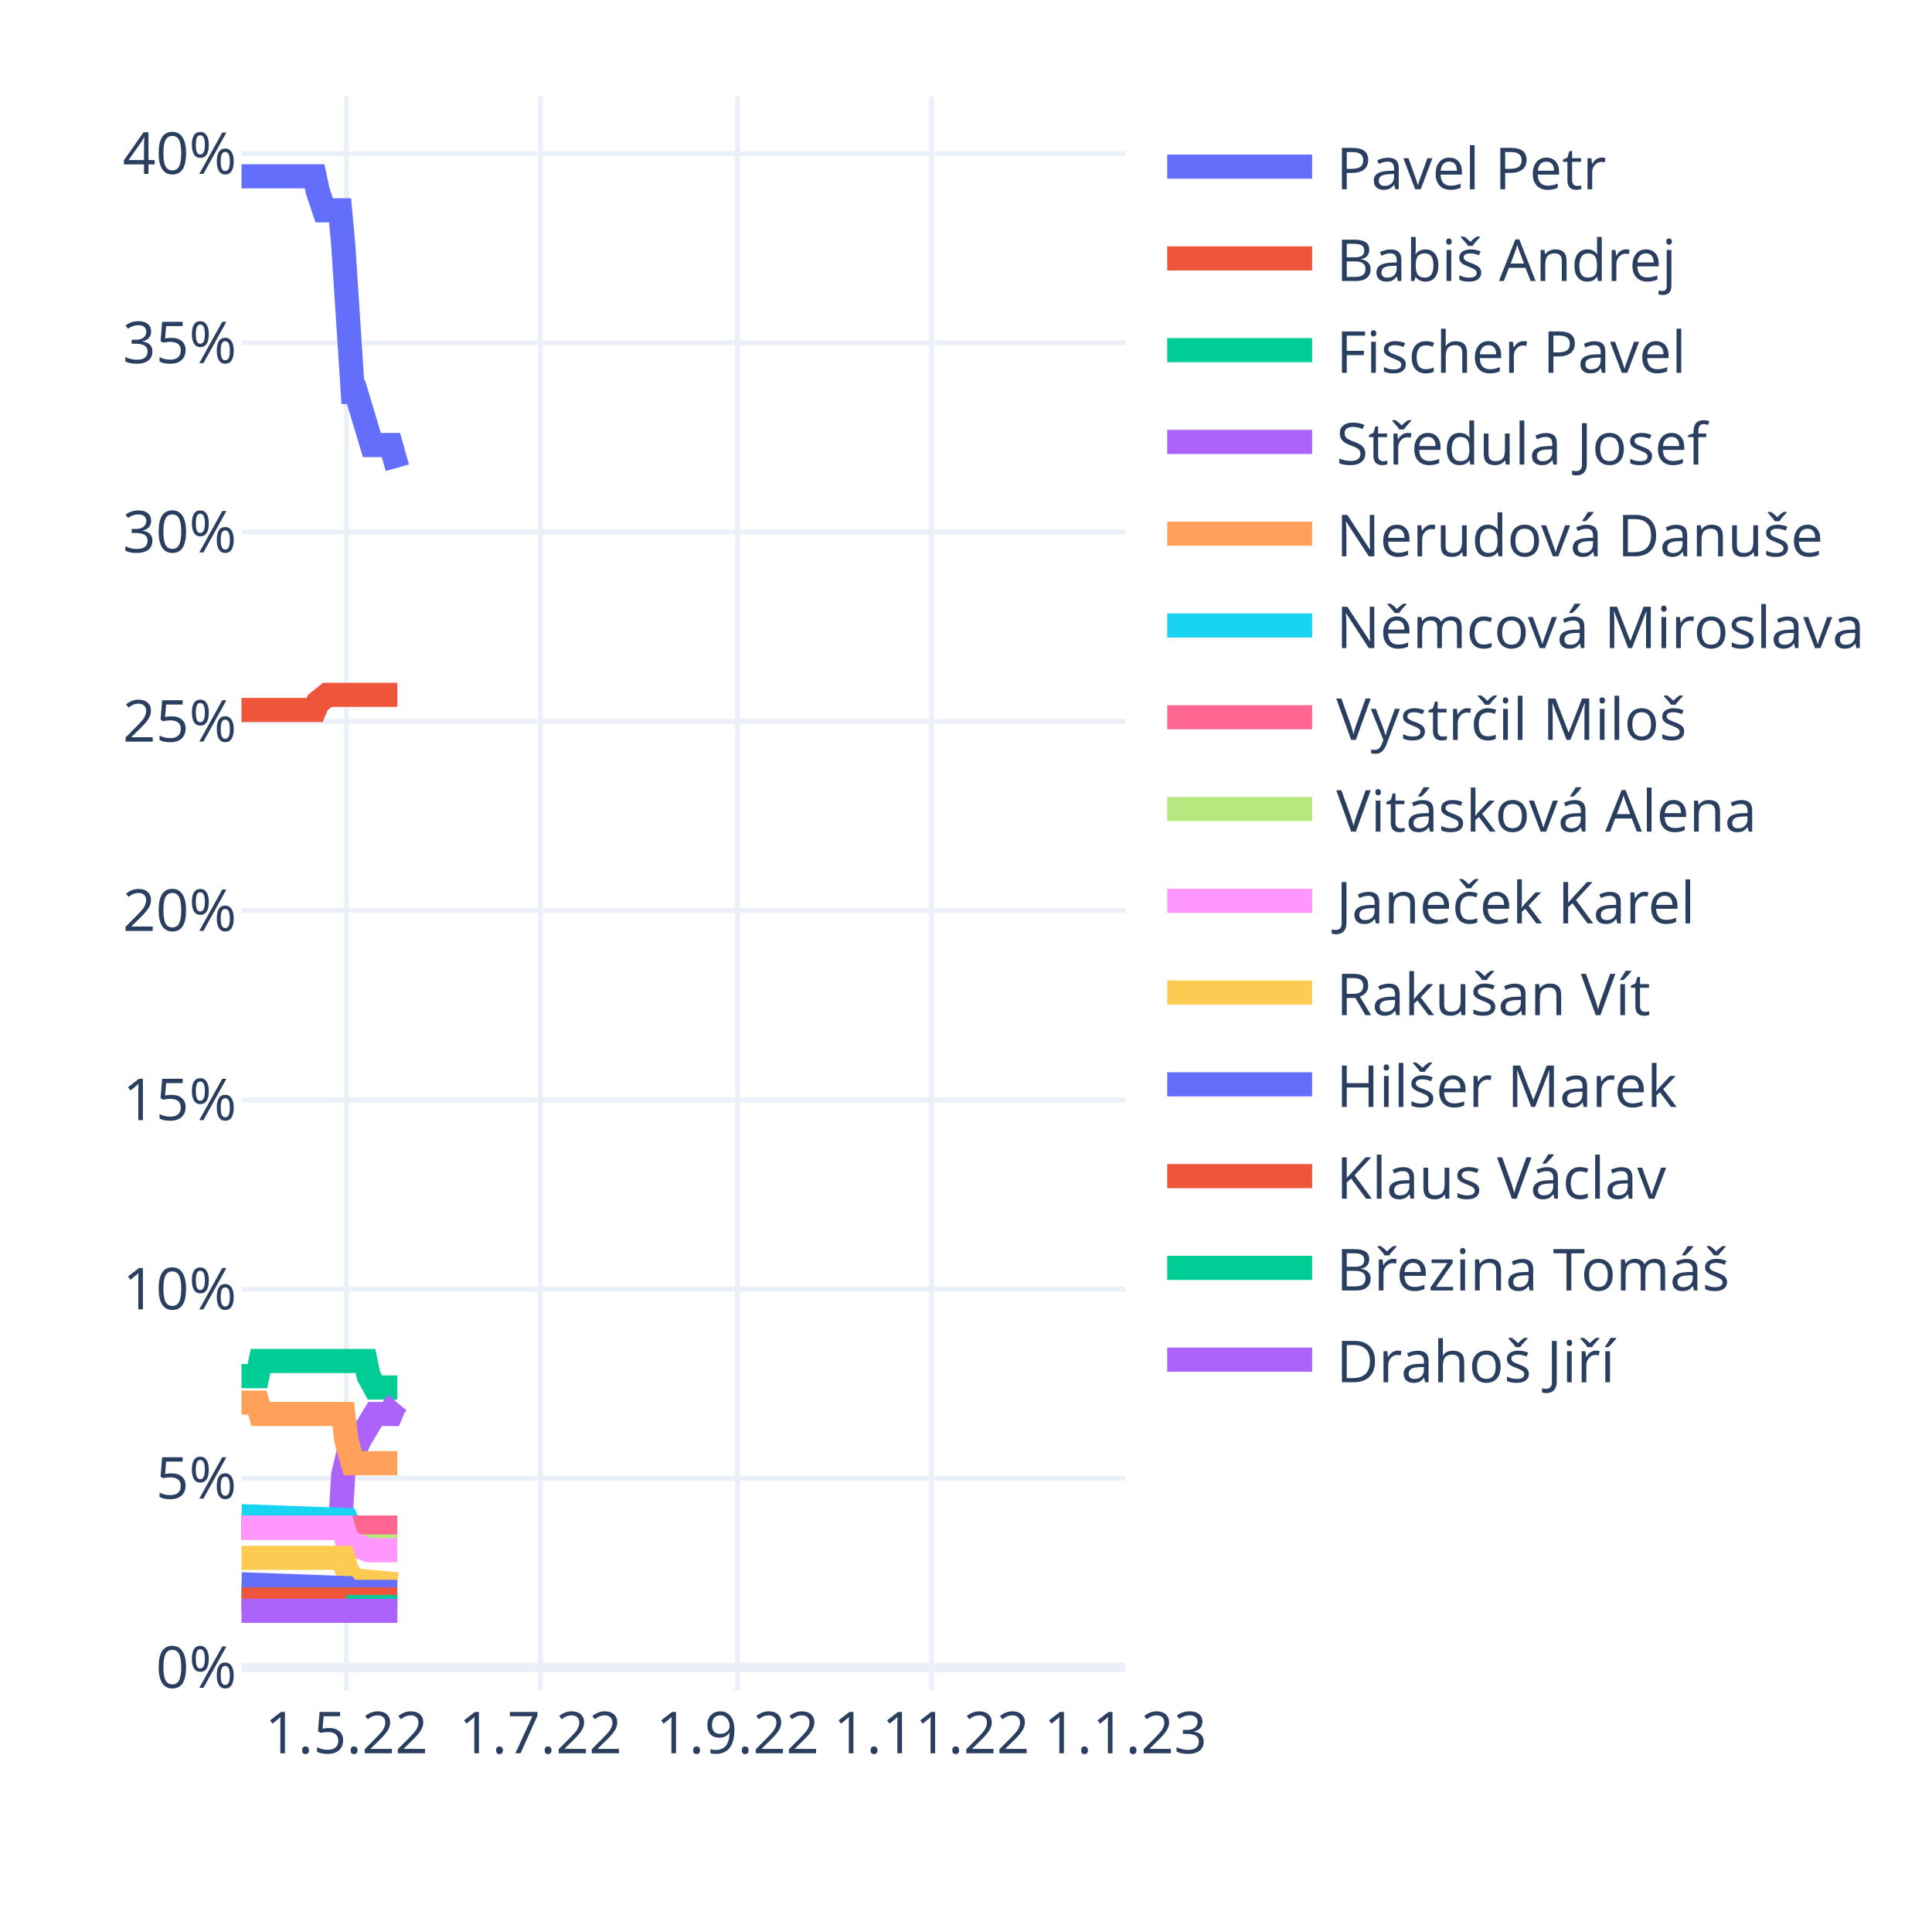
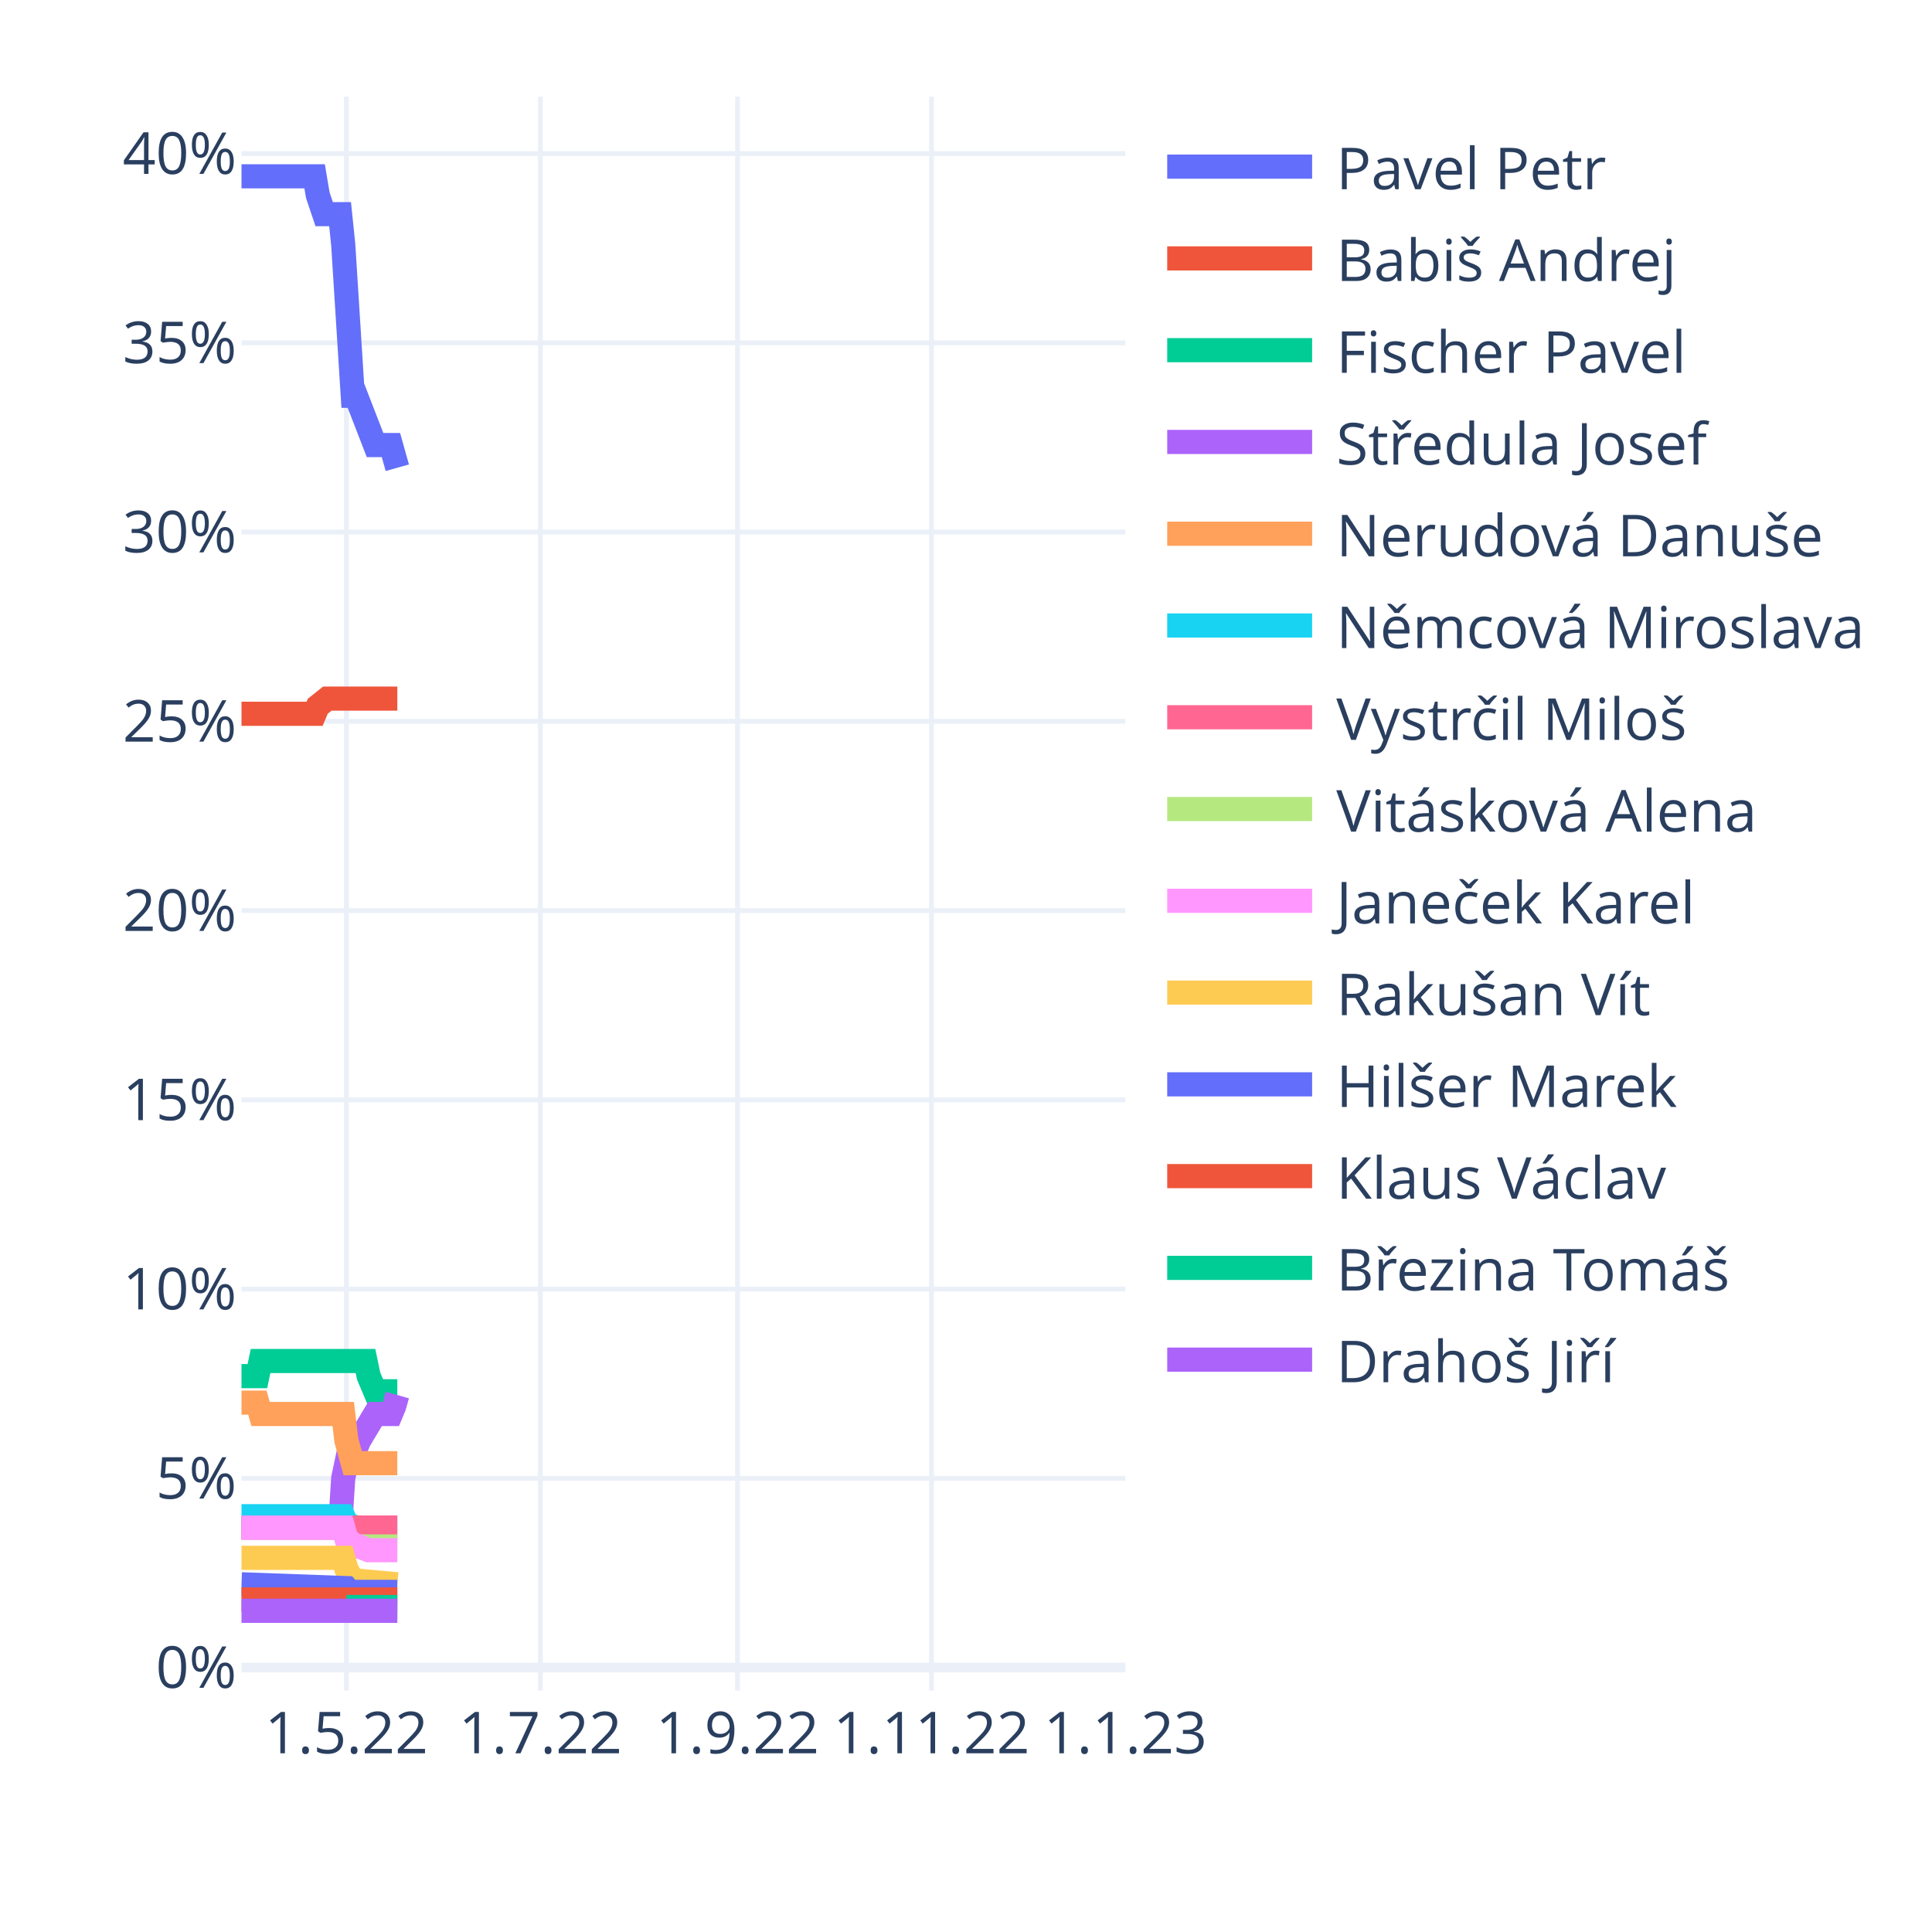
<svg xmlns="http://www.w3.org/2000/svg" class="main-svg" width="400" height="400" style="" viewBox="0 0 400 400">
  <rect x="0" y="0" width="400" height="400" style="fill: rgb(255, 255, 255); fill-opacity: 1;" />
-   <defs id="defs-41a346">
+   <defs id="defs-31422b">
    <g class="clips">
-       <clipPath id="clip41a346xyplot" class="plotclip">
+       <clipPath id="clip31422bxyplot" class="plotclip">
        <rect width="183" height="330" />
      </clipPath>
-       <clipPath class="axesclip" id="clip41a346x">
+       <clipPath class="axesclip" id="clip31422bx">
        <rect x="50" y="0" width="183" height="400" />
      </clipPath>
-       <clipPath class="axesclip" id="clip41a346y">
+       <clipPath class="axesclip" id="clip31422by">
        <rect x="0" y="20" width="400" height="330" />
      </clipPath>
-       <clipPath class="axesclip" id="clip41a346xy">
+       <clipPath class="axesclip" id="clip31422bxy">
        <rect x="50" y="20" width="183" height="330" />
      </clipPath>
    </g>
    <g class="gradients" />
    <g class="patterns" />
  </defs>
  <g class="bglayer" />
  <g class="layer-below">
    <g class="imagelayer" />
    <g class="shapelayer" />
  </g>
  <g class="cartesianlayer">
    <g class="subplot xy">
      <g class="layer-subplot">
        <g class="shapelayer" />
        <g class="imagelayer" />
      </g>
      <g class="minor-gridlayer">
        <g class="x" />
        <g class="y" />
      </g>
      <g class="gridlayer">
        <g class="x">
          <path class="xgrid crisp" transform="translate(71.72,0)" d="M0,20v330" style="stroke: rgb(235, 240, 248); stroke-opacity: 1; stroke-width: 1px;" />
          <path class="xgrid crisp" transform="translate(111.88,0)" d="M0,20v330" style="stroke: rgb(235, 240, 248); stroke-opacity: 1; stroke-width: 1px;" />
          <path class="xgrid crisp" transform="translate(152.69,0)" d="M0,20v330" style="stroke: rgb(235, 240, 248); stroke-opacity: 1; stroke-width: 1px;" />
          <path class="xgrid crisp" transform="translate(192.85,0)" d="M0,20v330" style="stroke: rgb(235, 240, 248); stroke-opacity: 1; stroke-width: 1px;" />
        </g>
        <g class="y">
          <path class="ygrid crisp" transform="translate(0,306.07)" d="M50,0h183" style="stroke: rgb(235, 240, 248); stroke-opacity: 1; stroke-width: 1px;" />
          <path class="ygrid crisp" transform="translate(0,266.89)" d="M50,0h183" style="stroke: rgb(235, 240, 248); stroke-opacity: 1; stroke-width: 1px;" />
          <path class="ygrid crisp" transform="translate(0,227.71)" d="M50,0h183" style="stroke: rgb(235, 240, 248); stroke-opacity: 1; stroke-width: 1px;" />
          <path class="ygrid crisp" transform="translate(0,188.53)" d="M50,0h183" style="stroke: rgb(235, 240, 248); stroke-opacity: 1; stroke-width: 1px;" />
          <path class="ygrid crisp" transform="translate(0,149.34)" d="M50,0h183" style="stroke: rgb(235, 240, 248); stroke-opacity: 1; stroke-width: 1px;" />
          <path class="ygrid crisp" transform="translate(0,110.16)" d="M50,0h183" style="stroke: rgb(235, 240, 248); stroke-opacity: 1; stroke-width: 1px;" />
          <path class="ygrid crisp" transform="translate(0,70.98)" d="M50,0h183" style="stroke: rgb(235, 240, 248); stroke-opacity: 1; stroke-width: 1px;" />
          <path class="ygrid crisp" transform="translate(0,31.8)" d="M50,0h183" style="stroke: rgb(235, 240, 248); stroke-opacity: 1; stroke-width: 1px;" />
        </g>
      </g>
      <g class="zerolinelayer">
        <path class="yzl zl crisp" transform="translate(0,345.25)" d="M50,0h183" style="stroke: rgb(235, 240, 248); stroke-opacity: 1; stroke-width: 2px;" />
      </g>
      <path class="xlines-below" />
      <path class="ylines-below" />
      <g class="overlines-below" />
      <g class="xaxislayer-below" />
      <g class="yaxislayer-below" />
      <g class="overaxes-below" />
-       <g class="plot" transform="translate(50,20)" clip-path="url(#clip41a346xyplot)">
+       <g class="plot" transform="translate(50,20)" clip-path="url(#clip31422bxyplot)">
        <g class="scatterlayer mlayer">
-           <g class="trace scatter trace173ed1" style="stroke-miterlimit: 2; opacity: 1;">
-             <g class="fills" />
-             <g class="errorbars" />
-             <g class="lines">
-               <path class="js-line" d="M0,16.5L15.14,16.5L15.8,19.63L17.12,23.55L17.77,23.55L20.41,23.55L21.06,30.61L23.04,61.17L23.7,61.17L26.99,72.14L27.65,72.14L30.94,72.14L31.6,74.49L32.26,76.84" style="vector-effect: non-scaling-stroke; fill: none; stroke: rgb(99, 110, 250); stroke-opacity: 1; stroke-width: 5px; opacity: 1;" />
-             </g>
-             <g class="points" />
-             <g class="text" />
-           </g>
-           <g class="trace scatter trace6cbb11" style="stroke-miterlimit: 2; opacity: 1;">
-             <g class="fills" />
-             <g class="errorbars" />
-             <g class="lines">
-               <path class="js-line" d="M0,126.99L15.14,126.99L15.8,125.43L17.77,123.86L18.43,123.86L32.26,123.86" style="vector-effect: non-scaling-stroke; fill: none; stroke: rgb(239, 85, 59); stroke-opacity: 1; stroke-width: 5px; opacity: 1;" />
-             </g>
-             <g class="points" />
-             <g class="text" />
-           </g>
-           <g class="trace scatter trace3b767a" style="stroke-miterlimit: 2; opacity: 1;">
-             <g class="fills" />
-             <g class="errorbars" />
-             <g class="lines">
-               <path class="js-line" d="M0,264.91L3.29,264.91L3.95,261.78L25.67,261.78L26.33,264.91L27.65,267.27L28.31,267.27L32.26,267.27" style="vector-effect: non-scaling-stroke; fill: none; stroke: rgb(0, 204, 150); stroke-opacity: 1; stroke-width: 5px; opacity: 1;" />
-             </g>
-             <g class="points" />
-             <g class="text" />
-           </g>
-           <g class="trace scatter trace0fc7ab" style="stroke-miterlimit: 2; opacity: 1;">
-             <g class="fills" />
-             <g class="errorbars" />
-             <g class="lines">
-               <path class="js-line" d="M0,296.26L20.41,296.26L21.06,285.29L22.38,279.8L23.04,279.8L23.7,279.8L24.36,278.24L27.65,272.75L28.31,272.75L30.94,272.75L31.6,271.18L32.26,270.4" style="vector-effect: non-scaling-stroke; fill: none; stroke: rgb(171, 99, 250); stroke-opacity: 1; stroke-width: 5px; opacity: 1;" />
-             </g>
-             <g class="points" />
-             <g class="text" />
-           </g>
-           <g class="trace scatter traced48179" style="stroke-miterlimit: 2; opacity: 1;">
+           <g class="trace scatter trace4aba0b" style="stroke-miterlimit: 2; opacity: 1;">
+             <g class="fills" />
+             <g class="errorbars" />
+             <g class="lines">
+               <path class="js-line" d="M0,16.5L15.14,16.5L15.8,20.42L17.12,24.34L17.77,24.34L20.41,24.34L21.06,30.61L23.04,61.95L23.7,61.95L27.65,72.14L28.31,72.14L30.94,72.14L31.6,74.49L32.26,76.84" style="vector-effect: non-scaling-stroke; fill: none; stroke: rgb(99, 110, 250); stroke-opacity: 1; stroke-width: 5px; opacity: 1;" />
+             </g>
+             <g class="points" />
+             <g class="text" />
+           </g>
+           <g class="trace scatter traceee18f1" style="stroke-miterlimit: 2; opacity: 1;">
+             <g class="fills" />
+             <g class="errorbars" />
+             <g class="lines">
+               <path class="js-line" d="M0,127.78L15.14,127.78L15.8,126.21L17.77,124.64L18.43,124.64L32.26,124.64" style="vector-effect: non-scaling-stroke; fill: none; stroke: rgb(239, 85, 59); stroke-opacity: 1; stroke-width: 5px; opacity: 1;" />
+             </g>
+             <g class="points" />
+             <g class="text" />
+           </g>
+           <g class="trace scatter trace6edd45" style="stroke-miterlimit: 2; opacity: 1;">
+             <g class="fills" />
+             <g class="errorbars" />
+             <g class="lines">
+               <path class="js-line" d="M0,264.91L3.29,264.91L3.95,261.78L25.67,261.78L26.33,264.91L27.65,268.05L28.31,268.05L32.26,268.05" style="vector-effect: non-scaling-stroke; fill: none; stroke: rgb(0, 204, 150); stroke-opacity: 1; stroke-width: 5px; opacity: 1;" />
+             </g>
+             <g class="points" />
+             <g class="text" />
+           </g>
+           <g class="trace scatter trace183dd2" style="stroke-miterlimit: 2; opacity: 1;">
+             <g class="fills" />
+             <g class="errorbars" />
+             <g class="lines">
+               <path class="js-line" d="M0,296.26L20.41,296.26L21.06,286.07L22.38,279.8L23.04,279.8L23.7,279.8L24.36,278.24L27.65,272.75L28.31,272.75L30.94,272.75L31.6,271.18L32.26,268.83" style="vector-effect: non-scaling-stroke; fill: none; stroke: rgb(171, 99, 250); stroke-opacity: 1; stroke-width: 5px; opacity: 1;" />
+             </g>
+             <g class="points" />
+             <g class="text" />
+           </g>
+           <g class="trace scatter tracee5e9f4" style="stroke-miterlimit: 2; opacity: 1;">
            <g class="fills" />
            <g class="errorbars" />
            <g class="lines">
              <path class="js-line" d="M0,270.4L3.29,270.4L3.95,272.75L21.06,272.75L21.72,278.24L23.04,282.94L23.7,282.94L32.26,282.94" style="vector-effect: non-scaling-stroke; fill: none; stroke: rgb(255, 161, 90); stroke-opacity: 1; stroke-width: 5px; opacity: 1;" />
            </g>
            <g class="points" />
            <g class="text" />
          </g>
-           <g class="trace scatter trace6a0ce0" style="stroke-miterlimit: 2; opacity: 1;">
-             <g class="fills" />
-             <g class="errorbars" />
-             <g class="lines">
-               <path class="js-line" d="M0,293.91L21.72,294.69L22.38,296.26L32.26,296.26" style="vector-effect: non-scaling-stroke; fill: none; stroke: rgb(25, 211, 243); stroke-opacity: 1; stroke-width: 5px; opacity: 1;" />
-             </g>
-             <g class="points" />
-             <g class="text" />
-           </g>
-           <g class="trace scatter tracef40b7b" style="stroke-miterlimit: 2; opacity: 1;">
+           <g class="trace scatter tracecc5156" style="stroke-miterlimit: 2; opacity: 1;">
+             <g class="fills" />
+             <g class="errorbars" />
+             <g class="lines">
+               <path class="js-line" d="M0,293.91L21.06,293.91L21.72,295.48L23.7,296.26L24.36,296.26L32.26,296.26" style="vector-effect: non-scaling-stroke; fill: none; stroke: rgb(25, 211, 243); stroke-opacity: 1; stroke-width: 5px; opacity: 1;" />
+             </g>
+             <g class="points" />
+             <g class="text" />
+           </g>
+           <g class="trace scatter trace46009b" style="stroke-miterlimit: 2; opacity: 1;">
            <g class="fills" />
            <g class="errorbars" />
            <g class="lines">
              <path class="js-line" d="M0,296.26L32.26,296.26" style="vector-effect: non-scaling-stroke; fill: none; stroke: rgb(255, 102, 146); stroke-opacity: 1; stroke-width: 5px; opacity: 1;" />
            </g>
            <g class="points" />
            <g class="text" />
          </g>
-           <g class="trace scatter trace6781a4" style="stroke-miterlimit: 2; opacity: 1;">
+           <g class="trace scatter trace970b59" style="stroke-miterlimit: 2; opacity: 1;">
            <g class="fills" />
            <g class="errorbars" />
            <g class="lines">
              <path class="js-line" d="M21.72,300.18L32.26,300.18" style="vector-effect: non-scaling-stroke; fill: none; stroke: rgb(182, 232, 128); stroke-opacity: 1; stroke-width: 5px; opacity: 1;" />
            </g>
            <g class="points" />
            <g class="text" />
          </g>
-           <g class="trace scatter traceeb1aed" style="stroke-miterlimit: 2; opacity: 1;">
+           <g class="trace scatter trace7eff57" style="stroke-miterlimit: 2; opacity: 1;">
            <g class="fills" />
            <g class="errorbars" />
            <g class="lines">
              <path class="js-line" d="M0,296.26L21.06,296.26L21.72,298.61L23.7,300.18L24.36,300.18L26.33,300.96L26.99,300.96L32.26,300.96" style="vector-effect: non-scaling-stroke; fill: none; stroke: rgb(255, 151, 255); stroke-opacity: 1; stroke-width: 5px; opacity: 1;" />
            </g>
            <g class="points" />
            <g class="text" />
          </g>
-           <g class="trace scatter trace695ca6" style="stroke-miterlimit: 2; opacity: 1;">
+           <g class="trace scatter trace552bc0" style="stroke-miterlimit: 2; opacity: 1;">
            <g class="fills" />
            <g class="errorbars" />
            <g class="lines">
              <path class="js-line" d="M0,302.53L21.06,302.53L21.72,304.88L23.04,307.23L23.7,307.23L32.26,308.01" style="vector-effect: non-scaling-stroke; fill: none; stroke: rgb(254, 203, 82); stroke-opacity: 1; stroke-width: 5px; opacity: 1;" />
            </g>
            <g class="points" />
            <g class="text" />
          </g>
-           <g class="trace scatter trace989369" style="stroke-miterlimit: 2; opacity: 1;">
+           <g class="trace scatter tracefd5e99" style="stroke-miterlimit: 2; opacity: 1;">
            <g class="fills" />
            <g class="errorbars" />
            <g class="lines">
              <path class="js-line" d="M0,308.01L21.72,308.8L22.38,309.58L32.26,309.58" style="vector-effect: non-scaling-stroke; fill: none; stroke: rgb(99, 110, 250); stroke-opacity: 1; stroke-width: 5px; opacity: 1;" />
            </g>
            <g class="points" />
            <g class="text" />
          </g>
-           <g class="trace scatter traceda2dc3" style="stroke-miterlimit: 2; opacity: 1;">
+           <g class="trace scatter trace9f748c" style="stroke-miterlimit: 2; opacity: 1;">
            <g class="fills" />
            <g class="errorbars" />
            <g class="lines">
              <path class="js-line" d="M0,311.15L32.26,311.15" style="vector-effect: non-scaling-stroke; fill: none; stroke: rgb(239, 85, 59); stroke-opacity: 1; stroke-width: 5px; opacity: 1;" />
            </g>
            <g class="points" />
            <g class="text" />
          </g>
-           <g class="trace scatter trace44fa4e" style="stroke-miterlimit: 2; opacity: 1;">
+           <g class="trace scatter traceda8c8d" style="stroke-miterlimit: 2; opacity: 1;">
            <g class="fills" />
            <g class="errorbars" />
            <g class="lines">
              <path class="js-line" d="M21.72,312.72L32.26,312.72" style="vector-effect: non-scaling-stroke; fill: none; stroke: rgb(0, 204, 150); stroke-opacity: 1; stroke-width: 5px; opacity: 1;" />
            </g>
            <g class="points" />
            <g class="text" />
          </g>
-           <g class="trace scatter traceadb34d" style="stroke-miterlimit: 2; opacity: 1;">
+           <g class="trace scatter trace2ad100" style="stroke-miterlimit: 2; opacity: 1;">
            <g class="fills" />
            <g class="errorbars" />
            <g class="lines">
              <path class="js-line" d="M0,313.5L32.26,313.5" style="vector-effect: non-scaling-stroke; fill: none; stroke: rgb(171, 99, 250); stroke-opacity: 1; stroke-width: 5px; opacity: 1;" />
            </g>
            <g class="points" />
            <g class="text" />
          </g>
        </g>
      </g>
      <g class="overplot" />
      <path class="xlines-above crisp" d="M0,0" style="fill: none;" />
      <path class="ylines-above crisp" d="M0,0" style="fill: none;" />
      <g class="overlines-above" />
      <g class="xaxislayer-above">
        <g class="xtick">
          <text text-anchor="middle" x="0" y="363" transform="translate(71.72,0)" style="font-family: 'Open Sans', verdana, arial, sans-serif; font-size: 12px; fill: rgb(42, 63, 95); fill-opacity: 1; white-space: pre; opacity: 1;">1.5.22</text>
        </g>
        <g class="xtick">
          <text text-anchor="middle" x="0" y="363" style="font-family: 'Open Sans', verdana, arial, sans-serif; font-size: 12px; fill: rgb(42, 63, 95); fill-opacity: 1; white-space: pre; opacity: 1;" transform="translate(111.88,0)">1.7.22</text>
        </g>
        <g class="xtick">
          <text text-anchor="middle" x="0" y="363" style="font-family: 'Open Sans', verdana, arial, sans-serif; font-size: 12px; fill: rgb(42, 63, 95); fill-opacity: 1; white-space: pre; opacity: 1;" transform="translate(152.69,0)">1.9.22</text>
        </g>
        <g class="xtick">
          <text text-anchor="middle" x="0" y="363" style="font-family: 'Open Sans', verdana, arial, sans-serif; font-size: 12px; fill: rgb(42, 63, 95); fill-opacity: 1; white-space: pre; opacity: 1;" transform="translate(192.85,0)">1.11.22</text>
        </g>
        <g class="xtick">
          <text text-anchor="middle" x="0" y="363" style="font-family: 'Open Sans', verdana, arial, sans-serif; font-size: 12px; fill: rgb(42, 63, 95); fill-opacity: 1; white-space: pre; opacity: 1;" transform="translate(233,0)">1.1.23</text>
        </g>
      </g>
      <g class="yaxislayer-above">
        <g class="ytick">
          <text text-anchor="end" x="49" y="4.2" transform="translate(0,345.25)" style="font-family: 'Open Sans', verdana, arial, sans-serif; font-size: 12px; fill: rgb(42, 63, 95); fill-opacity: 1; white-space: pre; opacity: 1;">0%</text>
        </g>
        <g class="ytick">
          <text text-anchor="end" x="49" y="4.2" style="font-family: 'Open Sans', verdana, arial, sans-serif; font-size: 12px; fill: rgb(42, 63, 95); fill-opacity: 1; white-space: pre; opacity: 1;" transform="translate(0,306.07)">5%</text>
        </g>
        <g class="ytick">
          <text text-anchor="end" x="49" y="4.2" style="font-family: 'Open Sans', verdana, arial, sans-serif; font-size: 12px; fill: rgb(42, 63, 95); fill-opacity: 1; white-space: pre; opacity: 1;" transform="translate(0,266.89)">10%</text>
        </g>
        <g class="ytick">
          <text text-anchor="end" x="49" y="4.2" style="font-family: 'Open Sans', verdana, arial, sans-serif; font-size: 12px; fill: rgb(42, 63, 95); fill-opacity: 1; white-space: pre; opacity: 1;" transform="translate(0,227.71)">15%</text>
        </g>
        <g class="ytick">
          <text text-anchor="end" x="49" y="4.2" style="font-family: 'Open Sans', verdana, arial, sans-serif; font-size: 12px; fill: rgb(42, 63, 95); fill-opacity: 1; white-space: pre; opacity: 1;" transform="translate(0,188.53)">20%</text>
        </g>
        <g class="ytick">
          <text text-anchor="end" x="49" y="4.2" style="font-family: 'Open Sans', verdana, arial, sans-serif; font-size: 12px; fill: rgb(42, 63, 95); fill-opacity: 1; white-space: pre; opacity: 1;" transform="translate(0,149.34)">25%</text>
        </g>
        <g class="ytick">
          <text text-anchor="end" x="49" y="4.2" style="font-family: 'Open Sans', verdana, arial, sans-serif; font-size: 12px; fill: rgb(42, 63, 95); fill-opacity: 1; white-space: pre; opacity: 1;" transform="translate(0,110.16)">30%</text>
        </g>
        <g class="ytick">
          <text text-anchor="end" x="49" y="4.2" style="font-family: 'Open Sans', verdana, arial, sans-serif; font-size: 12px; fill: rgb(42, 63, 95); fill-opacity: 1; white-space: pre; opacity: 1;" transform="translate(0,70.98)">35%</text>
        </g>
        <g class="ytick">
          <text text-anchor="end" x="49" y="4.2" style="font-family: 'Open Sans', verdana, arial, sans-serif; font-size: 12px; fill: rgb(42, 63, 95); fill-opacity: 1; white-space: pre; opacity: 1;" transform="translate(0,31.8)">40%</text>
        </g>
      </g>
      <g class="overaxes-above" />
    </g>
  </g>
  <g class="polarlayer" />
  <g class="smithlayer" />
  <g class="ternarylayer" />
  <g class="geolayer" />
  <g class="funnelarealayer" />
  <g class="pielayer" />
  <g class="iciclelayer" />
  <g class="treemaplayer" />
  <g class="sunburstlayer" />
  <g class="glimages" />
-   <defs id="topdefs-41a346">
+   <defs id="topdefs-31422b">
    <g class="clips" />
-     <clipPath id="legend41a346">
+     <clipPath id="legend31422b">
      <rect width="151" height="276" x="0" y="0" />
    </clipPath>
  </defs>
  <g class="layer-above">
    <g class="imagelayer" />
    <g class="shapelayer" />
  </g>
  <g class="infolayer">
    <g class="legend" pointer-events="all" transform="translate(236.66,20)">
      <rect class="bg" shape-rendering="crispEdges" width="151" height="276" x="0" y="0" style="stroke: rgb(68, 68, 68); stroke-opacity: 1; fill: rgb(255, 255, 255); fill-opacity: 1; stroke-width: 0px;" />
-       <g class="scrollbox" transform="" clip-path="url(#legend41a346)">
+       <g class="scrollbox" transform="" clip-path="url(#legend31422b)">
        <g class="groups">
          <g class="traces" transform="translate(0,14.5)" style="opacity: 1;">
            <text class="legendtext" text-anchor="start" x="40" y="4.68" style="font-family: 'Open Sans', verdana, arial, sans-serif; font-size: 12px; fill: rgb(42, 63, 95); fill-opacity: 1; white-space: pre;">Pavel Petr</text>
            <g class="layers" style="opacity: 1;">
              <g class="legendfill" />
              <g class="legendlines">
                <path class="js-line" d="M5,0h30" style="fill: none; stroke: rgb(99, 110, 250); stroke-opacity: 1; stroke-width: 5px;" />
              </g>
              <g class="legendsymbols">
                <g class="legendpoints" />
              </g>
            </g>
            <rect class="legendtoggle" x="0" y="-9.5" width="145.703" height="19" style="fill: rgb(0, 0, 0); fill-opacity: 0;" />
          </g>
          <g class="traces" transform="translate(0,33.5)" style="opacity: 1;">
            <text class="legendtext" text-anchor="start" x="40" y="4.68" style="font-family: 'Open Sans', verdana, arial, sans-serif; font-size: 12px; fill: rgb(42, 63, 95); fill-opacity: 1; white-space: pre;">Babiš Andrej</text>
            <g class="layers" style="opacity: 1;">
              <g class="legendfill" />
              <g class="legendlines">
                <path class="js-line" d="M5,0h30" style="fill: none; stroke: rgb(239, 85, 59); stroke-opacity: 1; stroke-width: 5px;" />
              </g>
              <g class="legendsymbols">
                <g class="legendpoints" />
              </g>
            </g>
            <rect class="legendtoggle" x="0" y="-9.5" width="145.703" height="19" style="fill: rgb(0, 0, 0); fill-opacity: 0;" />
          </g>
          <g class="traces" transform="translate(0,52.5)" style="opacity: 1;">
            <text class="legendtext" text-anchor="start" x="40" y="4.68" style="font-family: 'Open Sans', verdana, arial, sans-serif; font-size: 12px; fill: rgb(42, 63, 95); fill-opacity: 1; white-space: pre;">Fischer Pavel</text>
            <g class="layers" style="opacity: 1;">
              <g class="legendfill" />
              <g class="legendlines">
                <path class="js-line" d="M5,0h30" style="fill: none; stroke: rgb(0, 204, 150); stroke-opacity: 1; stroke-width: 5px;" />
              </g>
              <g class="legendsymbols">
                <g class="legendpoints" />
              </g>
            </g>
            <rect class="legendtoggle" x="0" y="-9.5" width="145.703" height="19" style="fill: rgb(0, 0, 0); fill-opacity: 0;" />
          </g>
          <g class="traces" transform="translate(0,71.5)" style="opacity: 1;">
            <text class="legendtext" text-anchor="start" x="40" y="4.68" style="font-family: 'Open Sans', verdana, arial, sans-serif; font-size: 12px; fill: rgb(42, 63, 95); fill-opacity: 1; white-space: pre;">Středula Josef</text>
            <g class="layers" style="opacity: 1;">
              <g class="legendfill" />
              <g class="legendlines">
                <path class="js-line" d="M5,0h30" style="fill: none; stroke: rgb(171, 99, 250); stroke-opacity: 1; stroke-width: 5px;" />
              </g>
              <g class="legendsymbols">
                <g class="legendpoints" />
              </g>
            </g>
            <rect class="legendtoggle" x="0" y="-9.5" width="145.703" height="19" style="fill: rgb(0, 0, 0); fill-opacity: 0;" />
          </g>
          <g class="traces" transform="translate(0,90.5)" style="opacity: 1;">
            <text class="legendtext" text-anchor="start" x="40" y="4.68" style="font-family: 'Open Sans', verdana, arial, sans-serif; font-size: 12px; fill: rgb(42, 63, 95); fill-opacity: 1; white-space: pre;">Nerudová Danuše</text>
            <g class="layers" style="opacity: 1;">
              <g class="legendfill" />
              <g class="legendlines">
                <path class="js-line" d="M5,0h30" style="fill: none; stroke: rgb(255, 161, 90); stroke-opacity: 1; stroke-width: 5px;" />
              </g>
              <g class="legendsymbols">
                <g class="legendpoints" />
              </g>
            </g>
            <rect class="legendtoggle" x="0" y="-9.5" width="145.703" height="19" style="fill: rgb(0, 0, 0); fill-opacity: 0;" />
          </g>
          <g class="traces" transform="translate(0,109.5)" style="opacity: 1;">
            <text class="legendtext" text-anchor="start" x="40" y="4.68" style="font-family: 'Open Sans', verdana, arial, sans-serif; font-size: 12px; fill: rgb(42, 63, 95); fill-opacity: 1; white-space: pre;">Němcová Miroslava</text>
            <g class="layers" style="opacity: 1;">
              <g class="legendfill" />
              <g class="legendlines">
                <path class="js-line" d="M5,0h30" style="fill: none; stroke: rgb(25, 211, 243); stroke-opacity: 1; stroke-width: 5px;" />
              </g>
              <g class="legendsymbols">
                <g class="legendpoints" />
              </g>
            </g>
            <rect class="legendtoggle" x="0" y="-9.5" width="145.703" height="19" style="fill: rgb(0, 0, 0); fill-opacity: 0;" />
          </g>
          <g class="traces" transform="translate(0,128.5)" style="opacity: 1;">
            <text class="legendtext" text-anchor="start" x="40" y="4.68" style="font-family: 'Open Sans', verdana, arial, sans-serif; font-size: 12px; fill: rgb(42, 63, 95); fill-opacity: 1; white-space: pre;">Vystrčil Miloš</text>
            <g class="layers" style="opacity: 1;">
              <g class="legendfill" />
              <g class="legendlines">
                <path class="js-line" d="M5,0h30" style="fill: none; stroke: rgb(255, 102, 146); stroke-opacity: 1; stroke-width: 5px;" />
              </g>
              <g class="legendsymbols">
                <g class="legendpoints" />
              </g>
            </g>
            <rect class="legendtoggle" x="0" y="-9.5" width="145.703" height="19" style="fill: rgb(0, 0, 0); fill-opacity: 0;" />
          </g>
          <g class="traces" transform="translate(0,147.5)" style="opacity: 1;">
            <text class="legendtext" text-anchor="start" x="40" y="4.68" style="font-family: 'Open Sans', verdana, arial, sans-serif; font-size: 12px; fill: rgb(42, 63, 95); fill-opacity: 1; white-space: pre;">Vitásková Alena</text>
            <g class="layers" style="opacity: 1;">
              <g class="legendfill" />
              <g class="legendlines">
                <path class="js-line" d="M5,0h30" style="fill: none; stroke: rgb(182, 232, 128); stroke-opacity: 1; stroke-width: 5px;" />
              </g>
              <g class="legendsymbols">
                <g class="legendpoints" />
              </g>
            </g>
            <rect class="legendtoggle" x="0" y="-9.5" width="145.703" height="19" style="fill: rgb(0, 0, 0); fill-opacity: 0;" />
          </g>
          <g class="traces" transform="translate(0,166.5)" style="opacity: 1;">
            <text class="legendtext" text-anchor="start" x="40" y="4.68" style="font-family: 'Open Sans', verdana, arial, sans-serif; font-size: 12px; fill: rgb(42, 63, 95); fill-opacity: 1; white-space: pre;">Janeček Karel</text>
            <g class="layers" style="opacity: 1;">
              <g class="legendfill" />
              <g class="legendlines">
                <path class="js-line" d="M5,0h30" style="fill: none; stroke: rgb(255, 151, 255); stroke-opacity: 1; stroke-width: 5px;" />
              </g>
              <g class="legendsymbols">
                <g class="legendpoints" />
              </g>
            </g>
            <rect class="legendtoggle" x="0" y="-9.5" width="145.703" height="19" style="fill: rgb(0, 0, 0); fill-opacity: 0;" />
          </g>
          <g class="traces" transform="translate(0,185.5)" style="opacity: 1;">
            <text class="legendtext" text-anchor="start" x="40" y="4.68" style="font-family: 'Open Sans', verdana, arial, sans-serif; font-size: 12px; fill: rgb(42, 63, 95); fill-opacity: 1; white-space: pre;">Rakušan Vít</text>
            <g class="layers" style="opacity: 1;">
              <g class="legendfill" />
              <g class="legendlines">
                <path class="js-line" d="M5,0h30" style="fill: none; stroke: rgb(254, 203, 82); stroke-opacity: 1; stroke-width: 5px;" />
              </g>
              <g class="legendsymbols">
                <g class="legendpoints" />
              </g>
            </g>
            <rect class="legendtoggle" x="0" y="-9.5" width="145.703" height="19" style="fill: rgb(0, 0, 0); fill-opacity: 0;" />
          </g>
          <g class="traces" transform="translate(0,204.5)" style="opacity: 1;">
            <text class="legendtext" text-anchor="start" x="40" y="4.68" style="font-family: 'Open Sans', verdana, arial, sans-serif; font-size: 12px; fill: rgb(42, 63, 95); fill-opacity: 1; white-space: pre;">Hilšer Marek</text>
            <g class="layers" style="opacity: 1;">
              <g class="legendfill" />
              <g class="legendlines">
                <path class="js-line" d="M5,0h30" style="fill: none; stroke: rgb(99, 110, 250); stroke-opacity: 1; stroke-width: 5px;" />
              </g>
              <g class="legendsymbols">
                <g class="legendpoints" />
              </g>
            </g>
            <rect class="legendtoggle" x="0" y="-9.5" width="145.703" height="19" style="fill: rgb(0, 0, 0); fill-opacity: 0;" />
          </g>
          <g class="traces" transform="translate(0,223.5)" style="opacity: 1;">
            <text class="legendtext" text-anchor="start" x="40" y="4.68" style="font-family: 'Open Sans', verdana, arial, sans-serif; font-size: 12px; fill: rgb(42, 63, 95); fill-opacity: 1; white-space: pre;">Klaus Václav</text>
            <g class="layers" style="opacity: 1;">
              <g class="legendfill" />
              <g class="legendlines">
                <path class="js-line" d="M5,0h30" style="fill: none; stroke: rgb(239, 85, 59); stroke-opacity: 1; stroke-width: 5px;" />
              </g>
              <g class="legendsymbols">
                <g class="legendpoints" />
              </g>
            </g>
            <rect class="legendtoggle" x="0" y="-9.5" width="145.703" height="19" style="fill: rgb(0, 0, 0); fill-opacity: 0;" />
          </g>
          <g class="traces" transform="translate(0,242.5)" style="opacity: 1;">
            <text class="legendtext" text-anchor="start" x="40" y="4.68" style="font-family: 'Open Sans', verdana, arial, sans-serif; font-size: 12px; fill: rgb(42, 63, 95); fill-opacity: 1; white-space: pre;">Březina Tomáš</text>
            <g class="layers" style="opacity: 1;">
              <g class="legendfill" />
              <g class="legendlines">
                <path class="js-line" d="M5,0h30" style="fill: none; stroke: rgb(0, 204, 150); stroke-opacity: 1; stroke-width: 5px;" />
              </g>
              <g class="legendsymbols">
                <g class="legendpoints" />
              </g>
            </g>
            <rect class="legendtoggle" x="0" y="-9.5" width="145.703" height="19" style="fill: rgb(0, 0, 0); fill-opacity: 0;" />
          </g>
          <g class="traces" transform="translate(0,261.5)" style="opacity: 1;">
            <text class="legendtext" text-anchor="start" x="40" y="4.68" style="font-family: 'Open Sans', verdana, arial, sans-serif; font-size: 12px; fill: rgb(42, 63, 95); fill-opacity: 1; white-space: pre;">Drahoš Jiří</text>
            <g class="layers" style="opacity: 1;">
              <g class="legendfill" />
              <g class="legendlines">
                <path class="js-line" d="M5,0h30" style="fill: none; stroke: rgb(171, 99, 250); stroke-opacity: 1; stroke-width: 5px;" />
              </g>
              <g class="legendsymbols">
                <g class="legendpoints" />
              </g>
            </g>
            <rect class="legendtoggle" x="0" y="-9.5" width="145.703" height="19" style="fill: rgb(0, 0, 0); fill-opacity: 0;" />
          </g>
        </g>
      </g>
      <rect class="scrollbar" rx="20" ry="3" width="0" height="0" x="0" y="0" style="fill: rgb(128, 139, 164); fill-opacity: 1;" />
    </g>
    <g class="g-gtitle" />
    <g class="g-xtitle" />
    <g class="g-ytitle" />
  </g>
</svg>
